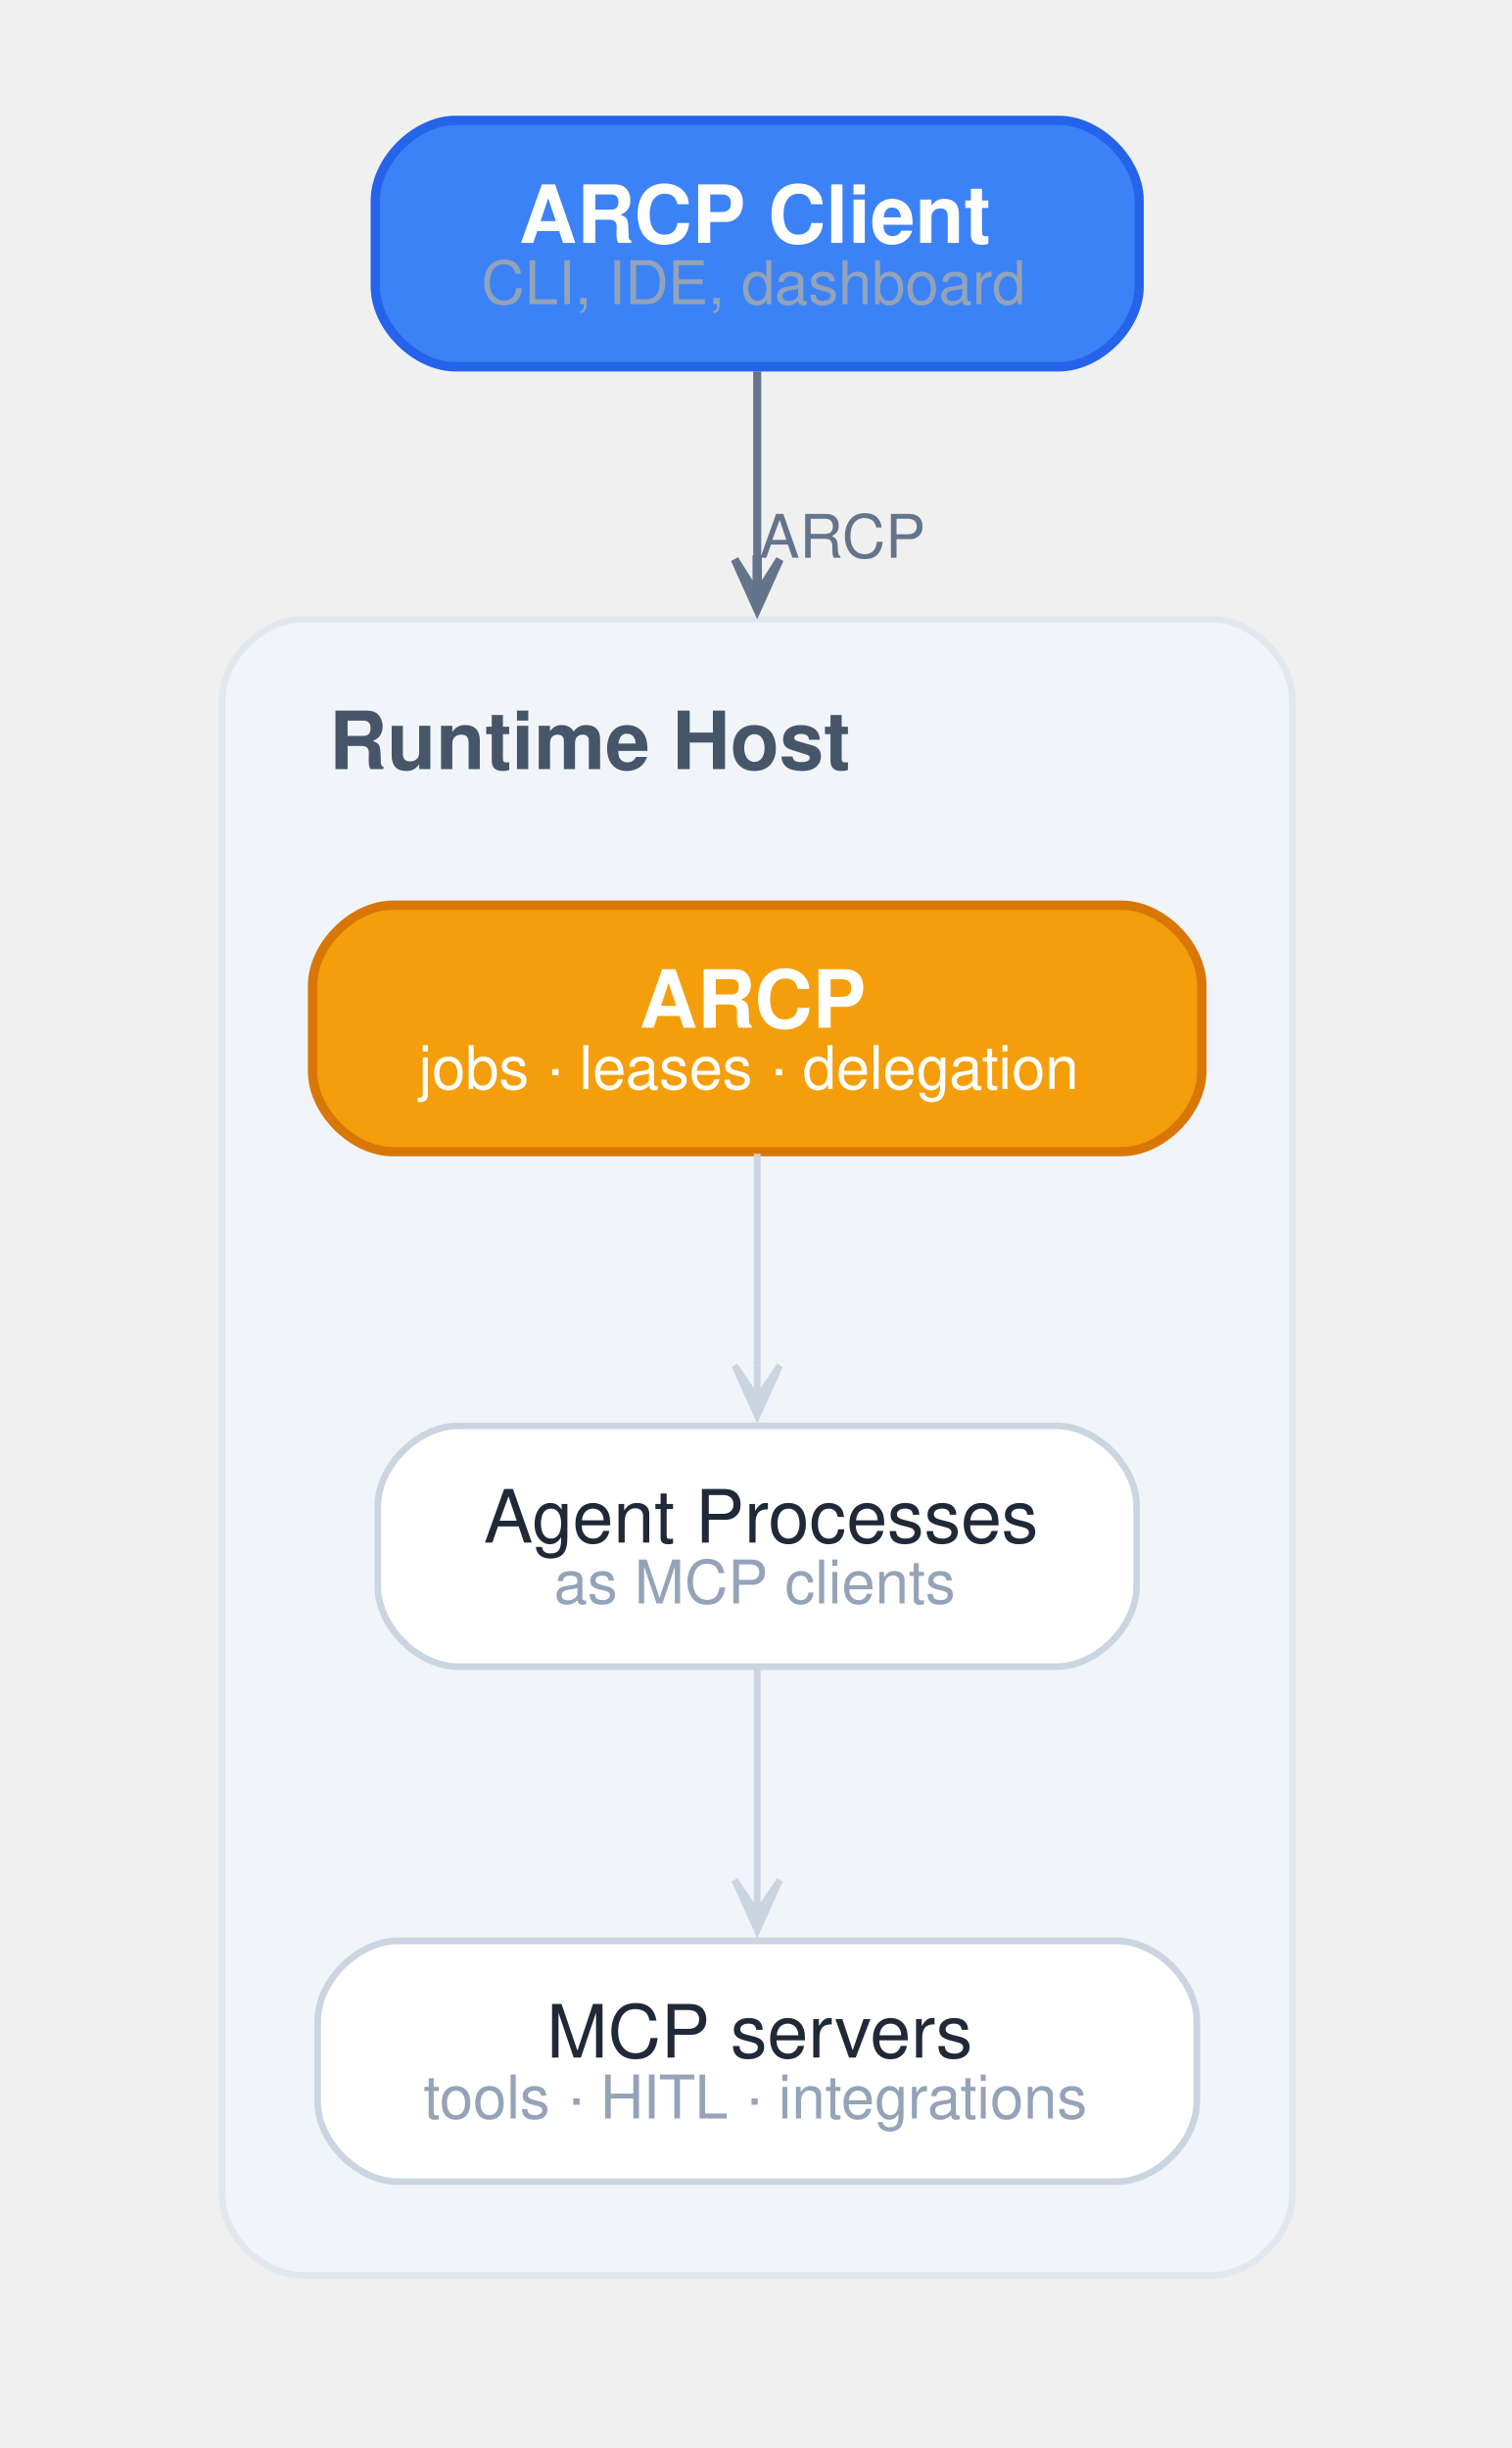
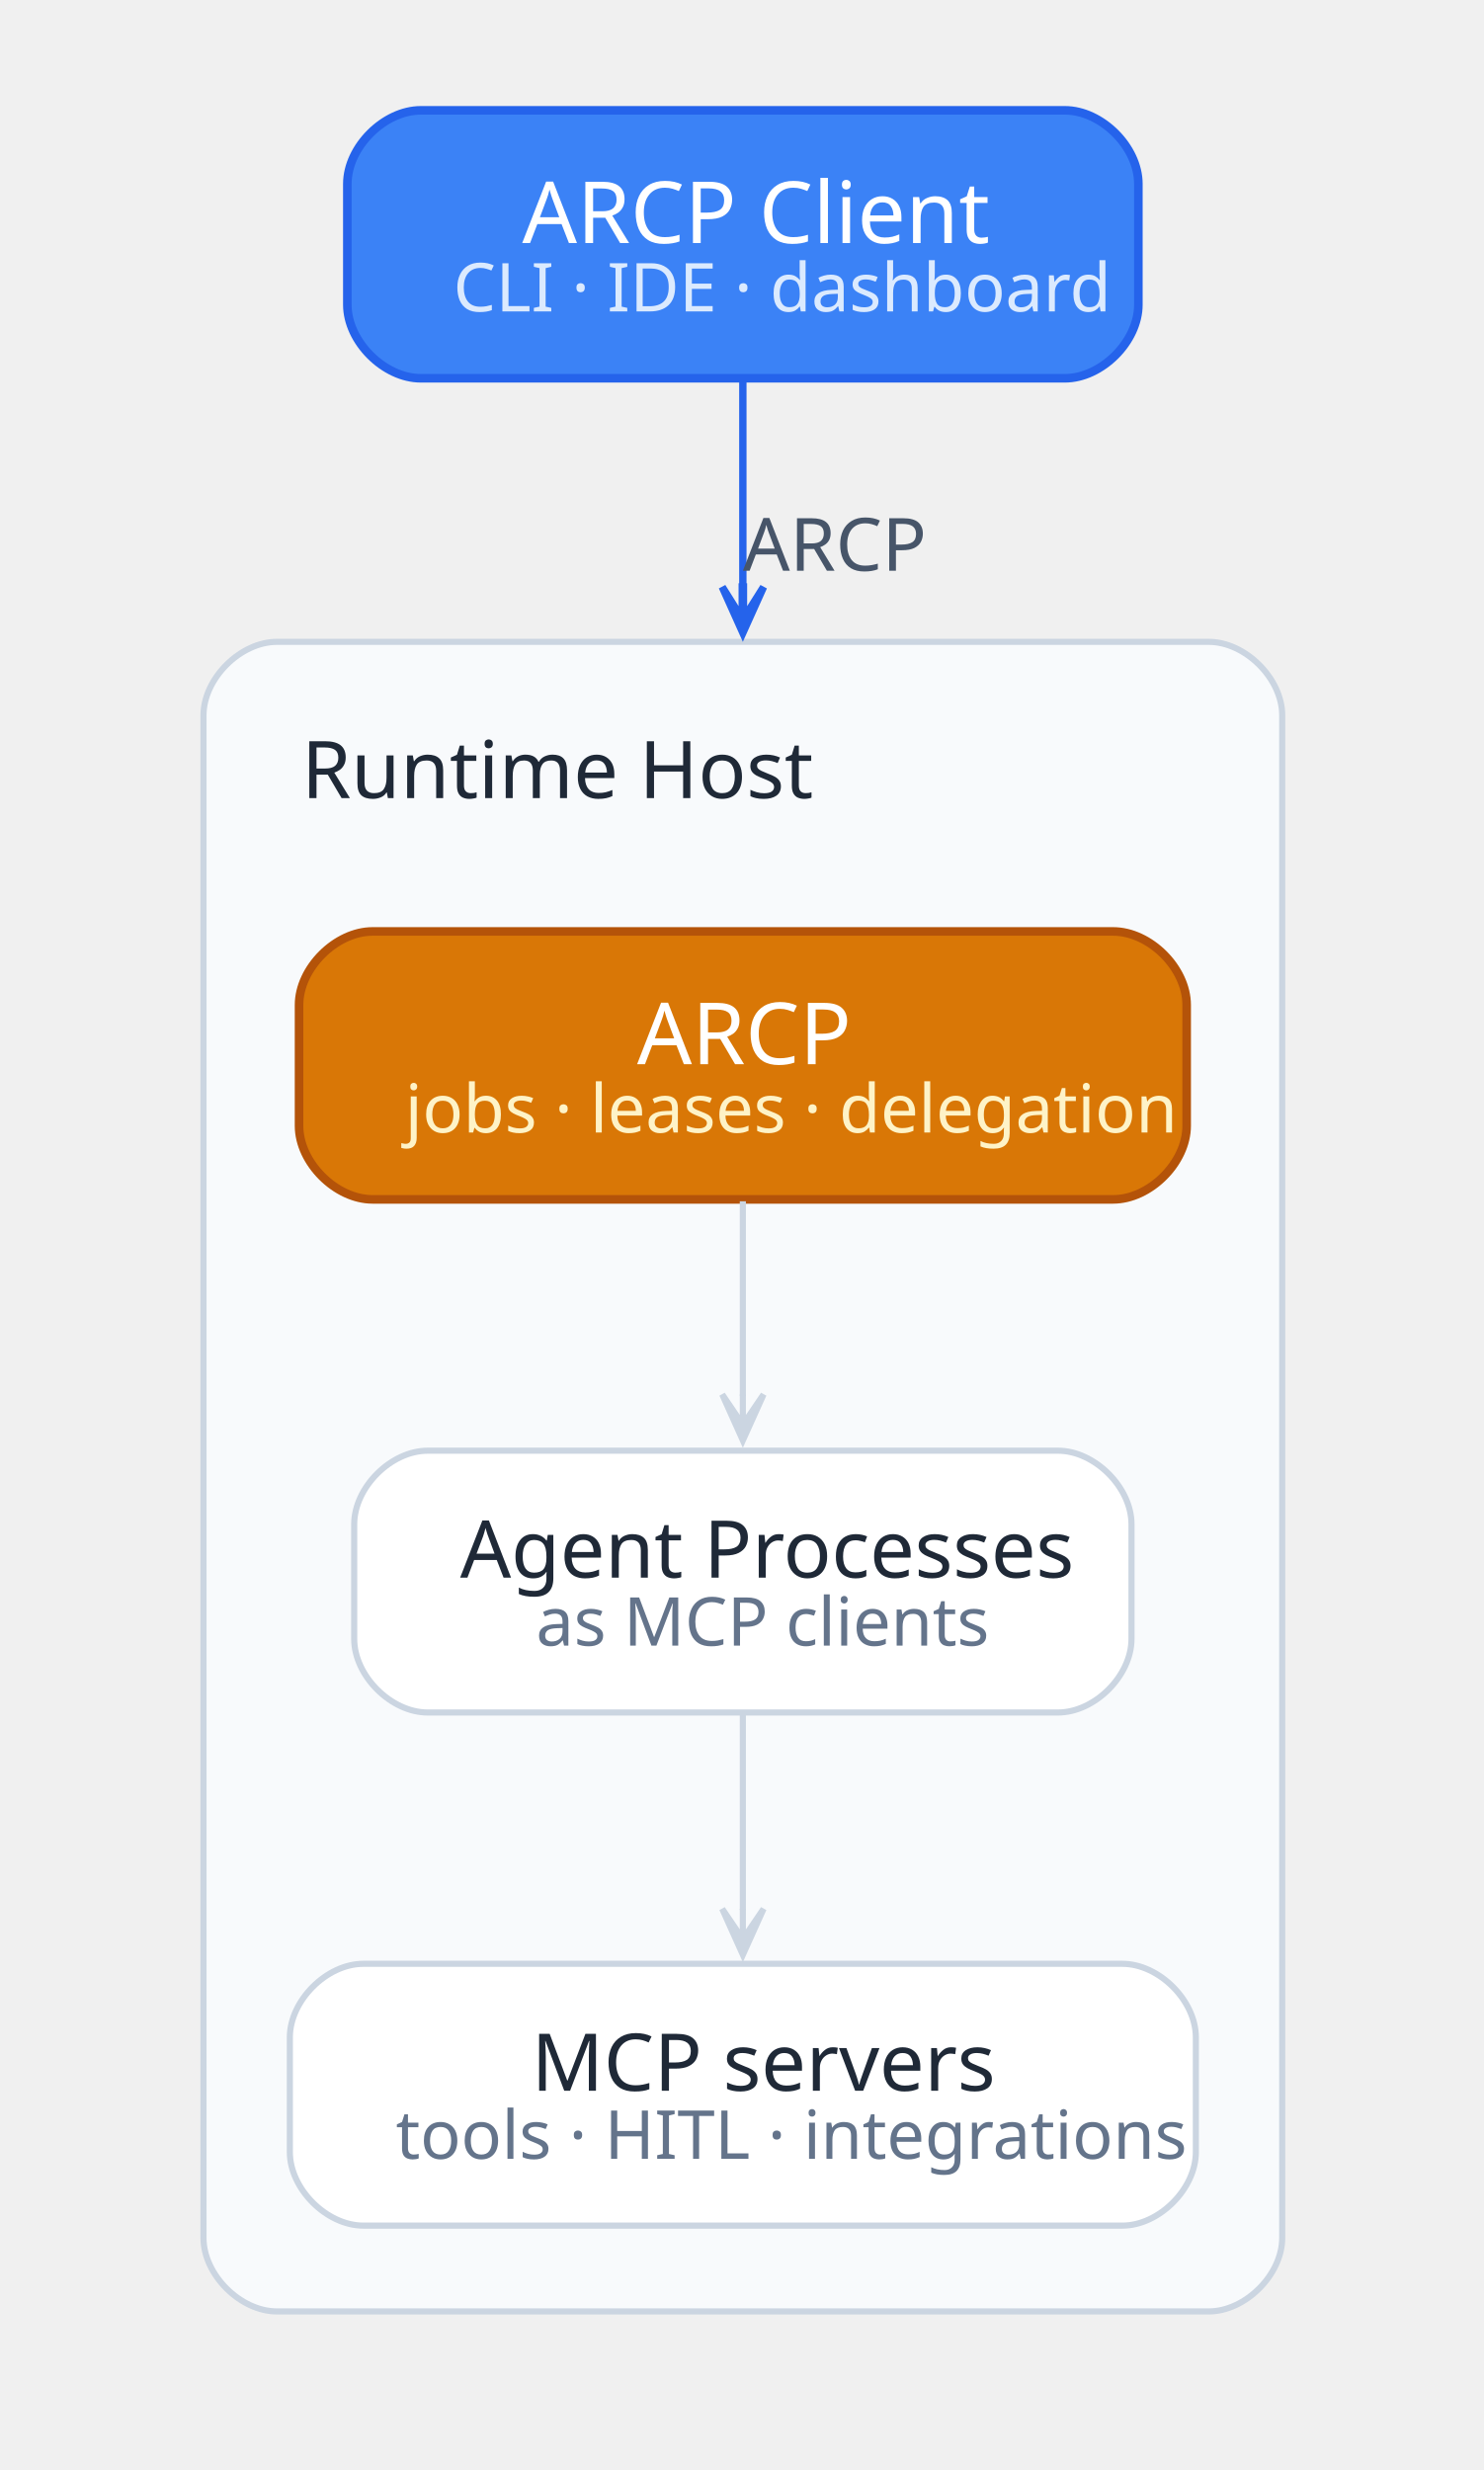
- <svg xmlns="http://www.w3.org/2000/svg" width="226pt" height="366pt" viewBox="0.00 0.00 226.00 366.00">
-   <g id="graph0" class="graph" transform="scale(1 1) rotate(0) translate(25.2 348.18)">
+ <svg xmlns="http://www.w3.org/2000/svg" width="242pt" height="403pt" viewBox="0.00 0.00 242.00 403.00">
+   <g id="graph0" class="graph" transform="scale(1 1) rotate(0) translate(25.2 385.13)">
    <g id="clust1" class="cluster">
-       <path fill="#f1f5f9" stroke="#e2e8f0" d="M20,-8C20,-8 156,-8 156,-8 162,-8 168,-14 168,-20 168,-20 168,-243.59 168,-243.59 168,-249.59 162,-255.59 156,-255.59 156,-255.59 20,-255.59 20,-255.59 14,-255.59 8,-249.59 8,-243.59 8,-243.59 8,-20 8,-20 8,-14 14,-8 20,-8" />
-       <text xml:space="preserve" text-anchor="start" x="24" y="-233.19" font-family="Helvetica,sans-Serif" font-weight="bold" font-size="12.00" fill="#475569">Runtime Host</text>
+       <path fill="#f8fafc" stroke="#cbd5e1" d="M20,-8C20,-8 172,-8 172,-8 178,-8 184,-14 184,-20 184,-20 184,-268.41 184,-268.41 184,-274.41 178,-280.41 172,-280.41 172,-280.41 20,-280.41 20,-280.41 14,-280.41 8,-274.41 8,-268.41 8,-268.41 8,-20 8,-20 8,-14 14,-8 20,-8" />
+       <text xml:space="preserve" text-anchor="start" x="24" y="-254.91" font-family="TT Commons Pro Trial" font-size="13.00" fill="#1f2937">Runtime Host</text>
    </g>
    <g id="node1" class="node">
-       <path fill="#3b82f6" stroke="#2563eb" stroke-width="1.4" d="M133.09,-330.18C133.09,-330.18 42.91,-330.18 42.91,-330.18 36.91,-330.18 30.91,-324.18 30.91,-318.18 30.91,-318.18 30.91,-305.34 30.91,-305.34 30.91,-299.34 36.91,-293.34 42.91,-293.34 42.91,-293.34 133.09,-293.34 133.09,-293.34 139.09,-293.34 145.09,-299.34 145.09,-305.34 145.09,-305.34 145.09,-318.18 145.09,-318.18 145.09,-324.18 139.09,-330.18 133.09,-330.18" />
-       <text xml:space="preserve" text-anchor="start" x="52.38" y="-311.86" font-family="Helvetica,sans-Serif" font-weight="bold" font-size="12.00" fill="white">ARCP Client</text>
-       <text xml:space="preserve" text-anchor="start" x="46.75" y="-302.71" font-family="Helvetica,sans-Serif" font-size="9.00" fill="#94a3b8">CLI, IDE, dashboard</text>
+       <path fill="#3b82f6" stroke="#2563eb" stroke-width="1.4" d="M148.53,-367.13C148.53,-367.13 43.47,-367.13 43.47,-367.13 37.47,-367.13 31.47,-361.13 31.47,-355.13 31.47,-355.13 31.47,-335.41 31.47,-335.41 31.47,-329.41 37.47,-323.41 43.47,-323.41 43.47,-323.41 148.53,-323.41 148.53,-323.41 154.53,-323.41 160.53,-329.41 160.53,-335.41 160.53,-335.41 160.53,-355.13 160.53,-355.13 160.53,-361.13 154.53,-367.13 148.53,-367.13" />
+       <text xml:space="preserve" text-anchor="start" x="60" y="-345.47" font-family="TT Commons Pro Trial" font-size="14.00" fill="white">ARCP Client</text>
+       <text xml:space="preserve" text-anchor="start" x="48.75" y="-334.32" font-family="TT Commons Pro Trial" font-size="11.00" fill="#dbeafe">CLI · IDE · dashboard</text>
    </g>
    <g id="node2" class="node">
-       <path fill="#f59e0b" stroke="#d97706" stroke-width="1.4" d="M142.47,-212.84C142.47,-212.84 33.53,-212.84 33.53,-212.84 27.53,-212.84 21.53,-206.84 21.53,-200.84 21.53,-200.84 21.53,-188 21.53,-188 21.53,-182 27.53,-176 33.53,-176 33.53,-176 142.47,-176 142.47,-176 148.47,-176 154.47,-182 154.47,-188 154.47,-188 154.47,-200.84 154.47,-200.84 154.47,-206.84 148.47,-212.84 142.47,-212.84" />
-       <text xml:space="preserve" text-anchor="start" x="70.38" y="-194.52" font-family="Helvetica,sans-Serif" font-weight="bold" font-size="12.00" fill="white">ARCP</text>
-       <text xml:space="preserve" text-anchor="start" x="37.38" y="-185.37" font-family="Helvetica,sans-Serif" font-size="9.00" fill="white">jobs · leases · delegation</text>
+       <path fill="#d97706" stroke="#b45309" stroke-width="1.4" d="M156.41,-233.16C156.41,-233.16 35.59,-233.16 35.59,-233.16 29.59,-233.16 23.59,-227.16 23.59,-221.16 23.59,-221.16 23.59,-201.44 23.59,-201.44 23.59,-195.44 29.59,-189.44 35.59,-189.44 35.59,-189.44 156.41,-189.44 156.41,-189.44 162.41,-189.44 168.41,-195.44 168.41,-201.44 168.41,-201.44 168.41,-221.16 168.41,-221.16 168.41,-227.16 162.41,-233.16 156.41,-233.16" />
+       <text xml:space="preserve" text-anchor="start" x="78.75" y="-211.5" font-family="TT Commons Pro Trial" font-size="14.00" fill="white">ARCP</text>
+       <text xml:space="preserve" text-anchor="start" x="40.88" y="-200.35" font-family="TT Commons Pro Trial" font-size="11.00" fill="#fef3c7">jobs · leases · delegation</text>
    </g>
    <g id="edge1" class="edge">
-       <path fill="none" stroke="#64748b" stroke-width="1.2" d="M88,-292.65C88,-292.65 88,-279.45 88,-264.51" />
-       <polygon fill="#64748b" stroke="#64748b" stroke-width="1.2" points="88,-257.05 91.38,-264.55 88.1,-259.34 88.1,-264.55 88,-264.55 87.9,-264.55 87.9,-259.34 84.63,-264.55 88,-257.05" />
-       <text xml:space="preserve" text-anchor="middle" x="100.75" y="-264.79" font-family="Helvetica,sans-Serif" font-size="9.00" fill="#64748b">ARCP</text>
+       <path fill="none" stroke="#2563eb" stroke-width="1.2" d="M96,-322.77C96,-313.24 96,-301.39 96,-289.03" />
+       <polygon fill="#2563eb" stroke="#2563eb" stroke-width="1.2" points="96,-281.87 99.38,-289.37 96.1,-284.16 96.1,-289.37 96,-289.37 95.9,-289.37 95.9,-284.16 92.63,-289.37 96,-281.87" />
+       <text xml:space="preserve" text-anchor="middle" x="111" y="-292.01" font-family="TT Commons Pro Trial" font-size="12.00" fill="#475569">ARCP</text>
    </g>
    <g id="node3" class="node">
-       <path fill="white" stroke="#cbd5e1" d="M132.72,-135C132.72,-135 43.29,-135 43.29,-135 37.28,-135 31.28,-129 31.28,-123 31.28,-123 31.28,-111 31.28,-111 31.28,-105 37.28,-99 43.28,-99 43.28,-99 132.72,-99 132.72,-99 138.72,-99 144.72,-105 144.72,-111 144.72,-111 144.72,-123 144.72,-123 144.72,-129 138.72,-135 132.72,-135" />
-       <text xml:space="preserve" text-anchor="start" x="47.12" y="-117.55" font-family="Helvetica,sans-Serif" font-size="11.00" fill="#1f2937">Agent Processes</text>
-       <text xml:space="preserve" text-anchor="start" x="57.62" y="-108.45" font-family="Helvetica,sans-Serif" font-size="9.00" fill="#94a3b8">as MCP clients</text>
+       <path fill="white" stroke="#cbd5e1" d="M147.41,-148.44C147.41,-148.44 44.59,-148.44 44.59,-148.44 38.59,-148.44 32.59,-142.44 32.59,-136.44 32.59,-136.44 32.59,-117.72 32.59,-117.72 32.59,-111.72 38.59,-105.72 44.59,-105.72 44.59,-105.72 147.41,-105.72 147.41,-105.72 153.41,-105.72 159.41,-111.72 159.41,-117.72 159.41,-117.72 159.41,-136.44 159.41,-136.44 159.41,-142.44 153.41,-148.44 147.41,-148.44" />
+       <text xml:space="preserve" text-anchor="start" x="49.88" y="-127.73" font-family="TT Commons Pro Trial" font-size="13.00" fill="#1f2937">Agent Processes</text>
+       <text xml:space="preserve" text-anchor="start" x="62.25" y="-116.63" font-family="TT Commons Pro Trial" font-size="11.00" fill="#64748b">as MCP clients</text>
    </g>
    <g id="edge2" class="edge">
-       <path fill="none" stroke="#cbd5e1" d="M88,-175.68C88,-175.68 88,-144.02 88,-144.02" />
-       <polygon fill="#cbd5e1" stroke="#cbd5e1" points="88,-136.52 91.38,-144.02 88,-139.05 88,-144.02 88,-144.02 88,-144.02 88,-139.05 84.63,-144.02 88,-136.52" />
+       <path fill="none" stroke="#cbd5e1" d="M96,-189.13C96,-179.46 96,-167.86 96,-157.37" />
+       <polygon fill="#cbd5e1" stroke="#cbd5e1" points="96,-150.12 99.38,-157.62 96,-152.65 96,-157.62 96,-157.62 96,-157.62 96,-152.65 92.63,-157.62 96,-150.12" />
    </g>
    <g id="node4" class="node">
-       <path fill="white" stroke="#cbd5e1" d="M141.72,-58C141.72,-58 34.29,-58 34.29,-58 28.29,-58 22.28,-52 22.28,-46 22.28,-46 22.28,-34 22.28,-34 22.28,-28 28.28,-22 34.28,-22 34.28,-22 141.72,-22 141.72,-22 147.72,-22 153.72,-28 153.72,-34 153.72,-34 153.72,-46 153.72,-46 153.72,-52 147.72,-58 141.72,-58" />
-       <text xml:space="preserve" text-anchor="start" x="56.5" y="-40.55" font-family="Helvetica,sans-Serif" font-size="11.00" fill="#1f2937">MCP servers</text>
-       <text xml:space="preserve" text-anchor="start" x="38.12" y="-31.45" font-family="Helvetica,sans-Serif" font-size="9.00" fill="#94a3b8">tools · HITL · integrations</text>
+       <path fill="white" stroke="#cbd5e1" d="M157.91,-64.72C157.91,-64.72 34.09,-64.72 34.09,-64.72 28.09,-64.72 22.09,-58.72 22.09,-52.72 22.09,-52.72 22.09,-34 22.09,-34 22.09,-28 28.09,-22 34.09,-22 34.09,-22 157.91,-22 157.91,-22 163.91,-22 169.91,-28 169.91,-34 169.91,-34 169.91,-52.72 169.91,-52.72 169.91,-58.72 163.91,-64.72 157.91,-64.72" />
+       <text xml:space="preserve" text-anchor="start" x="61.5" y="-44.01" font-family="TT Commons Pro Trial" font-size="13.00" fill="#1f2937">MCP servers</text>
+       <text xml:space="preserve" text-anchor="start" x="39.38" y="-32.91" font-family="TT Commons Pro Trial" font-size="11.00" fill="#64748b">tools · HITL · integrations</text>
    </g>
    <g id="edge3" class="edge">
-       <path fill="none" stroke="#cbd5e1" d="M88,-98.75C88,-98.75 88,-67.1 88,-67.1" />
-       <polygon fill="#cbd5e1" stroke="#cbd5e1" points="88,-59.6 91.38,-67.1 88,-62.13 88,-67.1 88,-67.1 88,-67.1 88,-62.13 84.63,-67.1 88,-59.6" />
+       <path fill="none" stroke="#cbd5e1" d="M96,-105.46C96,-95.78 96,-84.08 96,-73.51" />
+       <polygon fill="#cbd5e1" stroke="#cbd5e1" points="96,-66.19 99.38,-73.69 96,-68.72 96,-73.69 96,-73.69 96,-73.69 96,-68.72 92.63,-73.69 96,-66.19" />
    </g>
  </g>
</svg>
